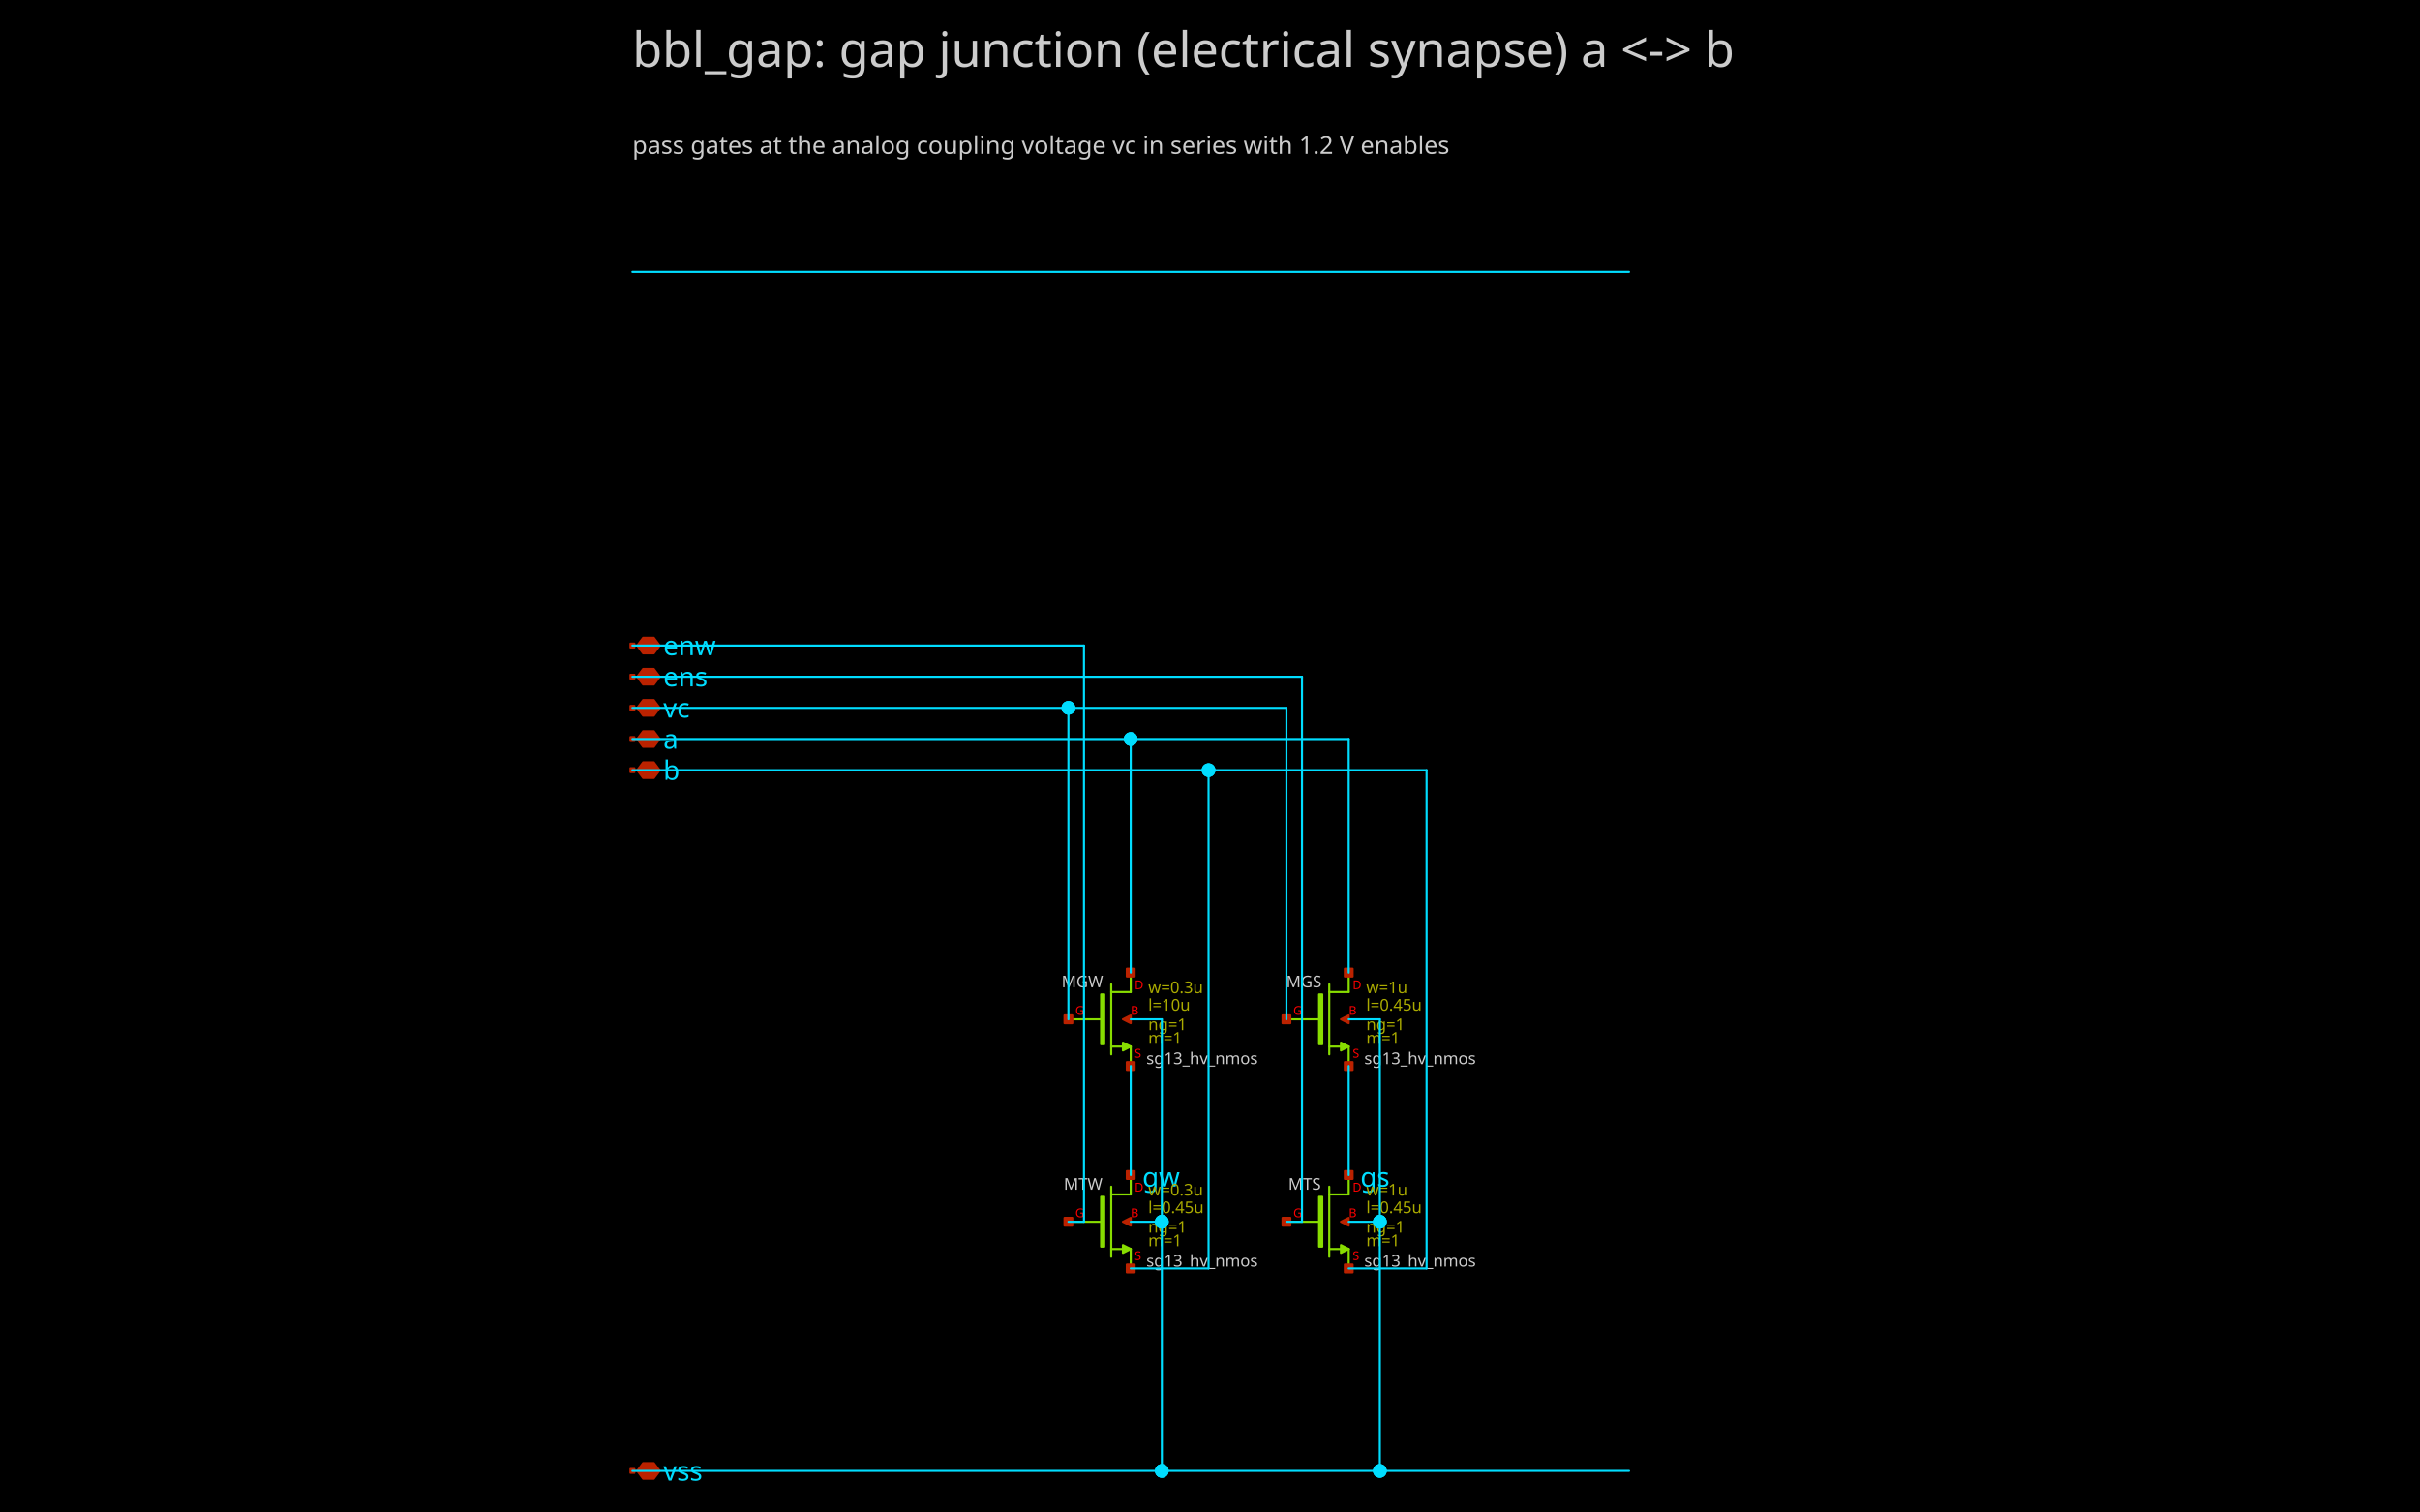
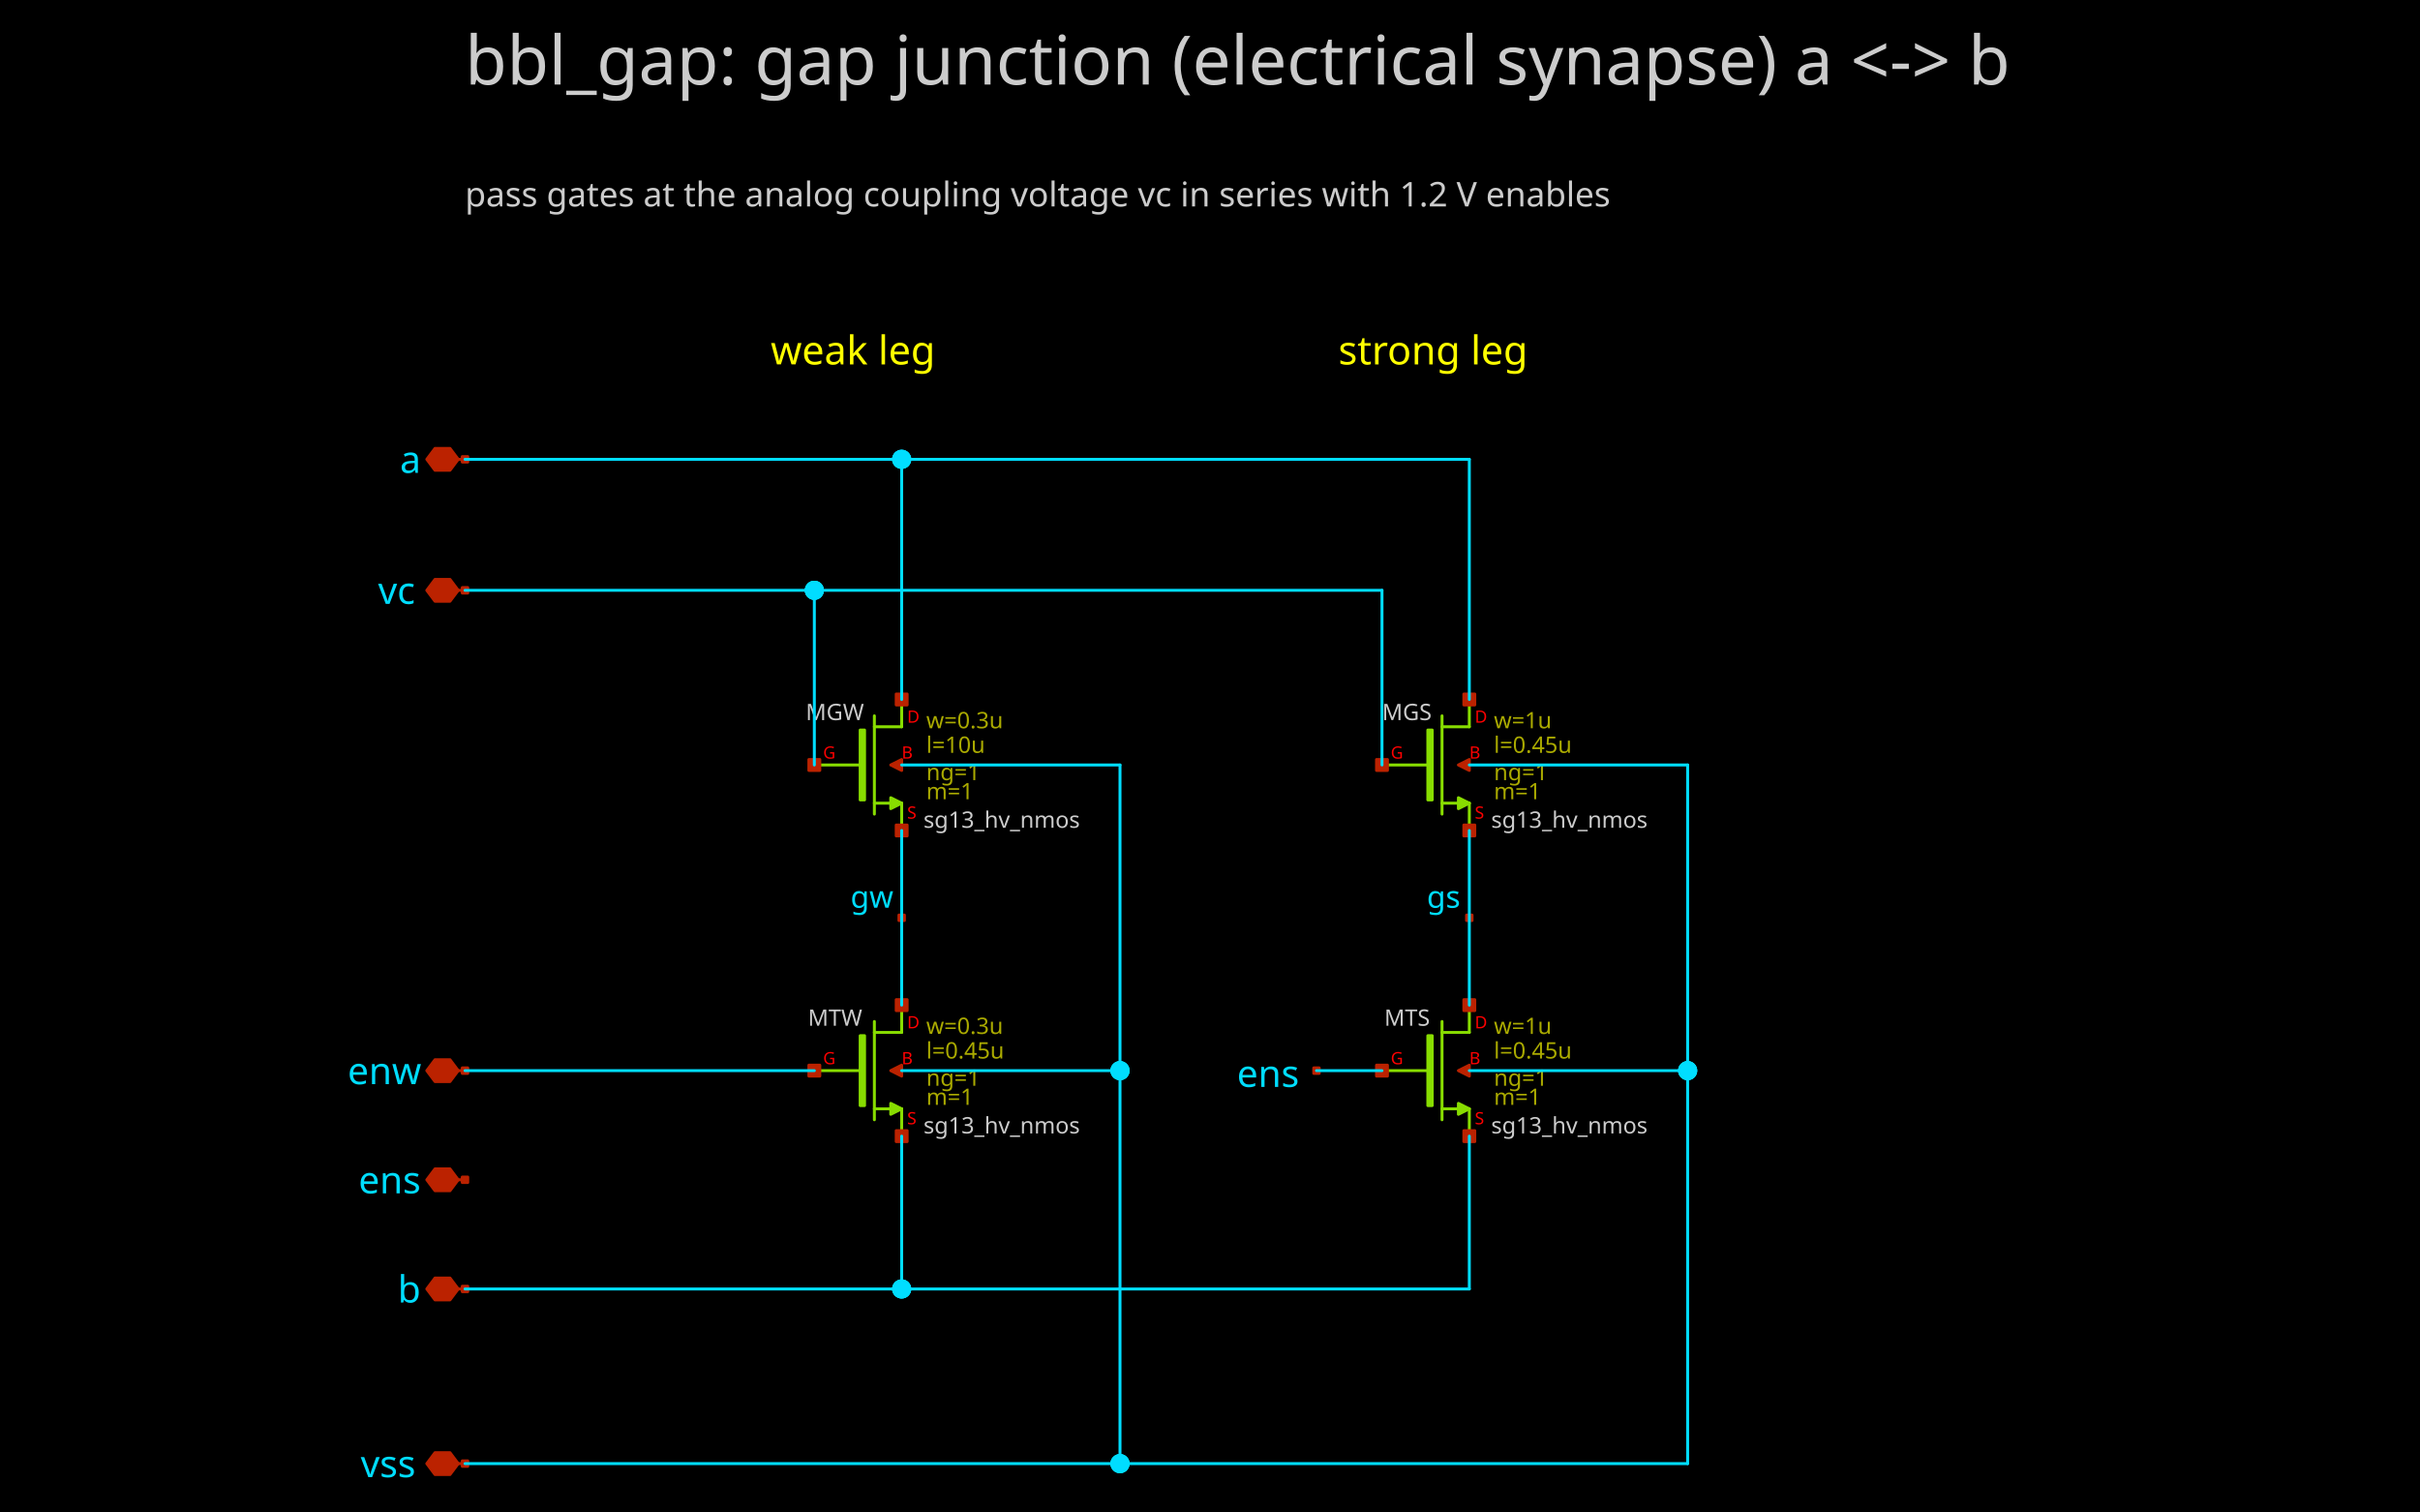
<svg xmlns="http://www.w3.org/2000/svg" width="1111" height="694" version="1.1">
  <style type="text/css">
.l0{
  fill: #000000;
  stroke: #000000;
  stroke-linecap:round;
  stroke-linejoin:round;
-   stroke-width: 0.965;
+   stroke-width: 1.353;
}
.l1{
  fill: #00ddff;
  stroke: #00ddff;
  stroke-linecap:round;
  stroke-linejoin:round;
-   stroke-width: 0.965;
+   stroke-width: 1.353;
}
.l2{
  fill: #4f4f4f; fill-opacity: 0.2;
  stroke: #4f4f4f;
  stroke-linecap:round;
  stroke-linejoin:round;
-   stroke-width: 0.965;
+   stroke-width: 1.353;
}
.l3{
  fill: #cccccc; fill-opacity: 0.5;
  stroke: #cccccc;
  stroke-linecap:round;
  stroke-linejoin:round;
-   stroke-width: 0.965;
+   stroke-width: 1.353;
}
.l4{
  fill: #88dd00;
  stroke: #88dd00;
  stroke-linecap:round;
  stroke-linejoin:round;
-   stroke-width: 0.965;
+   stroke-width: 1.353;
}
.l5{
  fill: #bb2200;
  stroke: #bb2200;
  stroke-linecap:round;
  stroke-linejoin:round;
-   stroke-width: 0.965;
+   stroke-width: 1.353;
}
.l6{
  fill: #00aaff; fill-opacity: 0.5;
  stroke: #00aaff;
  stroke-linecap:round;
  stroke-linejoin:round;
-   stroke-width: 0.965;
+   stroke-width: 1.353;
}
.l7{
  fill: #ff0000; fill-opacity: 0.5;
  stroke: #ff0000;
  stroke-linecap:round;
  stroke-linejoin:round;
-   stroke-width: 0.965;
+   stroke-width: 1.353;
}
.l8{
  fill: #ffff00; fill-opacity: 0.5;
  stroke: #ffff00;
  stroke-linecap:round;
  stroke-linejoin:round;
-   stroke-width: 0.965;
+   stroke-width: 1.353;
}
.l9{
  fill: #ffffff; fill-opacity: 0.5;
  stroke: #ffffff;
  stroke-linecap:round;
  stroke-linejoin:round;
-   stroke-width: 0.965;
+   stroke-width: 1.353;
}
.l10{
  fill: #ff00ff;
  stroke: #ff00ff;
  stroke-linecap:round;
  stroke-linejoin:round;
-   stroke-width: 0.965;
+   stroke-width: 1.353;
}
.l11{
  fill: #00ff00; fill-opacity: 0.5;
  stroke: #00ff00;
  stroke-linecap:round;
  stroke-linejoin:round;
-   stroke-width: 0.965;
+   stroke-width: 1.353;
}
.l12{
  fill: #0044ff; fill-opacity: 0.5;
  stroke: #0044ff;
  stroke-linecap:round;
  stroke-linejoin:round;
-   stroke-width: 0.965;
+   stroke-width: 1.353;
}
.l13{
  fill: #aaaa00; fill-opacity: 0.5;
  stroke: #aaaa00;
  stroke-linecap:round;
  stroke-linejoin:round;
-   stroke-width: 0.965;
+   stroke-width: 1.353;
}
.l14{
  fill: #aaccaa; fill-opacity: 0.2;
  stroke: #aaccaa;
  stroke-linecap:round;
  stroke-linejoin:round;
-   stroke-width: 0.965;
+   stroke-width: 1.353;
}
.l15{
  fill: #ff7777; fill-opacity: 0.5;
  stroke: #ff7777;
  stroke-linecap:round;
  stroke-linejoin:round;
-   stroke-width: 0.965;
+   stroke-width: 1.353;
}
.l16{
  fill: #bfff81; fill-opacity: 0.5;
  stroke: #bfff81;
  stroke-linecap:round;
  stroke-linejoin:round;
-   stroke-width: 0.965;
+   stroke-width: 1.353;
}
.l17{
  fill: #00ffcc; fill-opacity: 0.2;
  stroke: #00ffcc;
  stroke-linecap:round;
  stroke-linejoin:round;
-   stroke-width: 0.965;
+   stroke-width: 1.353;
}
.l18{
  fill: #ce0097; fill-opacity: 0.5;
  stroke: #ce0097;
  stroke-linecap:round;
  stroke-linejoin:round;
-   stroke-width: 0.965;
+   stroke-width: 1.353;
}
.l19{
  fill: #d2d46b; fill-opacity: 0.2;
  stroke: #d2d46b;
  stroke-linecap:round;
  stroke-linejoin:round;
-   stroke-width: 0.965;
+   stroke-width: 1.353;
}
.l20{
  fill: #ef6158; fill-opacity: 0.2;
  stroke: #ef6158;
  stroke-linecap:round;
  stroke-linejoin:round;
-   stroke-width: 0.965;
+   stroke-width: 1.353;
}
.l21{
  fill: #fdb200; fill-opacity: 0.2;
  stroke: #fdb200;
  stroke-linecap:round;
  stroke-linejoin:round;
-   stroke-width: 0.965;
+   stroke-width: 1.353;
}
text {font-family: Sans-Serif;}
</style>
  <rect class="l0" x="0" y="0" width="1111" height="694" />
-   <path class="l4" d="M510.158 451.869L510.158 484.04" />
-   <path class="l4" d="M519.095 446.507L519.095 455.443" />
-   <path class="l4" d="M519.095 480.465L519.095 489.402" />
-   <path class="l4" d="M510.158 480.465L519.095 480.465" />
-   <path class="l4" d="M510.158 455.443L519.095 455.443" />
-   <path class="l4" d="M490.498 467.954L506.226 467.954" />
-   <path class="l4" d="M515.52 482.253L519.095 480.465L515.52 478.678L515.52 482.253" />
-   <path class="l4" d="M505.511 456.516L506.941 456.516L506.941 479.393L505.511 479.393L505.511 456.516z" />
-   <path class="l4" d="M610.246 451.869L610.246 484.04" />
-   <path class="l4" d="M619.183 446.507L619.183 455.443" />
-   <path class="l4" d="M619.183 480.465L619.183 489.402" />
-   <path class="l4" d="M610.246 480.465L619.183 480.465" />
-   <path class="l4" d="M610.246 455.443L619.183 455.443" />
-   <path class="l4" d="M590.586 467.954L606.314 467.954" />
-   <path class="l4" d="M615.608 482.253L619.183 480.465L615.608 478.678L615.608 482.253" />
-   <path class="l4" d="M605.599 456.516L607.029 456.516L607.029 479.393L605.599 479.393L605.599 456.516z" />
-   <path class="l4" d="M510.158 544.808L510.158 576.979" />
-   <path class="l4" d="M519.095 539.446L519.095 548.382" />
-   <path class="l4" d="M519.095 573.404L519.095 582.34" />
-   <path class="l4" d="M510.158 573.404L519.095 573.404" />
-   <path class="l4" d="M510.158 548.382L519.095 548.382" />
-   <path class="l4" d="M490.498 560.893L506.226 560.893" />
-   <path class="l4" d="M515.52 575.191L519.095 573.404L515.52 571.617L515.52 575.191" />
-   <path class="l4" d="M505.511 549.454L506.941 549.454L506.941 572.332L505.511 572.332L505.511 549.454z" />
-   <path class="l4" d="M610.246 544.808L610.246 576.979" />
-   <path class="l4" d="M619.183 539.446L619.183 548.382" />
-   <path class="l4" d="M619.183 573.404L619.183 582.34" />
-   <path class="l4" d="M610.246 573.404L619.183 573.404" />
-   <path class="l4" d="M610.246 548.382L619.183 548.382" />
-   <path class="l4" d="M590.586 560.893L606.314 560.893" />
-   <path class="l4" d="M615.608 575.191L619.183 573.404L615.608 571.617L615.608 575.191" />
-   <path class="l4" d="M605.599 549.454L607.029 549.454L607.029 572.332L605.599 572.332L605.599 549.454z" />
-   <path class="l5" d="M518.201 538.552L519.988 538.552L519.988 540.339L518.201 540.339L518.201 538.552z" />
-   <path class="l5" d="M618.289 538.552L620.076 538.552L620.076 540.339L618.289 540.339L618.289 538.552z" />
-   <path class="l5" d="M519.095 469.742L515.52 467.954L519.095 466.167L519.095 469.742" />
-   <path class="l5" d="M517.307 444.72L520.882 444.72L520.882 448.294L517.307 448.294L517.307 444.72z" />
-   <path class="l5" d="M488.711 466.167L492.286 466.167L492.286 469.742L488.711 469.742L488.711 466.167z" />
-   <path class="l5" d="M517.307 487.614L520.882 487.614L520.882 491.189L517.307 491.189L517.307 487.614z" />
-   <path class="l5" d="M519.039 467.898L519.151 467.898L519.151 468.01L519.039 468.01L519.039 467.898z" />
-   <path class="l5" d="M619.183 469.742L615.608 467.954L619.183 466.167L619.183 469.742" />
-   <path class="l5" d="M617.395 444.72L620.97 444.72L620.97 448.294L617.395 448.294L617.395 444.72z" />
-   <path class="l5" d="M588.799 466.167L592.373 466.167L592.373 469.742L588.799 469.742L588.799 466.167z" />
-   <path class="l5" d="M617.395 487.614L620.97 487.614L620.97 491.189L617.395 491.189L617.395 487.614z" />
-   <path class="l5" d="M619.127 467.898L619.238 467.898L619.238 468.01L619.127 468.01L619.127 467.898z" />
-   <path class="l5" d="M519.095 562.68L515.52 560.893L519.095 559.106L519.095 562.68" />
-   <path class="l5" d="M517.307 537.658L520.882 537.658L520.882 541.233L517.307 541.233L517.307 537.658z" />
-   <path class="l5" d="M488.711 559.106L492.286 559.106L492.286 562.68L488.711 562.68L488.711 559.106z" />
-   <path class="l5" d="M517.307 580.553L520.882 580.553L520.882 584.128L517.307 584.128L517.307 580.553z" />
-   <path class="l5" d="M519.039 560.837L519.151 560.837L519.151 560.949L519.039 560.949L519.039 560.837z" />
-   <path class="l5" d="M619.183 562.68L615.608 560.893L619.183 559.106L619.183 562.68" />
-   <path class="l5" d="M617.395 537.658L620.97 537.658L620.97 541.233L617.395 541.233L617.395 537.658z" />
-   <path class="l5" d="M588.799 559.106L592.373 559.106L592.373 562.68L588.799 562.68L588.799 559.106z" />
-   <path class="l5" d="M617.395 580.553L620.97 580.553L620.97 584.128L617.395 584.128L617.395 580.553z" />
-   <path class="l5" d="M619.127 560.837L619.238 560.837L619.238 560.949L619.127 560.949L619.127 560.837z" />
-   <path class="l5" d="M290.323 675.279L292.557 675.279" />
-   <path class="l5" d="M300.153 678.854L302.834 675.279L300.153 671.705L295.238 671.705L292.557 675.279L295.238 678.854L300.153 678.854" />
-   <path class="l5" d="M289.429 674.385L291.216 674.385L291.216 676.173L289.429 676.173L289.429 674.385z" />
-   <path class="l5" d="M290.323 339.27L292.557 339.27" />
-   <path class="l5" d="M300.153 342.845L302.834 339.27L300.153 335.695L295.238 335.695L292.557 339.27L295.238 342.845L300.153 342.845" />
-   <path class="l5" d="M289.429 338.376L291.216 338.376L291.216 340.164L289.429 340.164L289.429 338.376z" />
-   <path class="l5" d="M290.323 353.568L292.557 353.568" />
-   <path class="l5" d="M300.153 357.143L302.834 353.568L300.153 349.994L295.238 349.994L292.557 353.568L295.238 357.143L300.153 357.143" />
-   <path class="l5" d="M289.429 352.675L291.216 352.675L291.216 354.462L289.429 354.462L289.429 352.675z" />
-   <path class="l5" d="M290.323 324.972L292.557 324.972" />
-   <path class="l5" d="M300.153 328.546L302.834 324.972L300.153 321.397L295.238 321.397L292.557 324.972L295.238 328.546L300.153 328.546" />
-   <path class="l5" d="M289.429 324.078L291.216 324.078L291.216 325.865L289.429 325.865L289.429 324.078z" />
-   <path class="l5" d="M290.323 296.375L292.557 296.375" />
-   <path class="l5" d="M300.153 299.95L302.834 296.375L300.153 292.801L295.238 292.801L292.557 296.375L295.238 299.95L300.153 299.95" />
-   <path class="l5" d="M289.429 295.482L291.216 295.482L291.216 297.269L289.429 297.269L289.429 295.482z" />
-   <path class="l5" d="M290.323 310.673L292.557 310.673" />
-   <path class="l5" d="M300.153 314.248L302.834 310.673L300.153 307.099L295.238 307.099L292.557 310.673L295.238 314.248L300.153 314.248" />
-   <path class="l5" d="M289.429 309.78L291.216 309.78L291.216 311.567L289.429 311.567L289.429 309.78z" />
-   <text fill="#00ddff" xml:space="preserve" font-size="12.268" transform="translate(524.457, 544.776)">gw</text>
-   <text fill="#00ddff" xml:space="preserve" font-size="12.268" transform="translate(624.544, 544.776)">gs</text>
-   <text fill="#cccccc" xml:space="preserve" font-size="7.435" transform="translate(487.371, 453.258)">MGW</text>
-   <text fill="#ff0000" xml:space="preserve" font-size="5.576" transform="translate(493.647, 465.869)">G</text>
-   <text fill="#cccccc" xml:space="preserve" font-size="7.435" transform="translate(526.244, 488.518)">sg13_hv_nmos</text>
-   <text fill="#ff0000" xml:space="preserve" font-size="5.576" transform="translate(520.882, 485.529)">S</text>
-   <text fill="#ff0000" xml:space="preserve" font-size="5.576" transform="translate(520.882, 454.111)">D</text>
-   <text fill="#ff0000" xml:space="preserve" font-size="5.576" transform="translate(519.095, 465.869)">B</text>
-   <text fill="#aaaa00" xml:space="preserve" font-size="7.435" transform="translate(527.138, 479.174)">m=1</text>
-   <text fill="#aaaa00" xml:space="preserve" font-size="7.435" transform="translate(527.138, 472.918)">ng=1</text>
-   <text fill="#aaaa00" xml:space="preserve" font-size="7.435" transform="translate(527.138, 463.982)">l=10u</text>
-   <text fill="#aaaa00" xml:space="preserve" font-size="7.435" transform="translate(527.138, 455.939)">w=0.3u</text>
-   <text fill="#cccccc" xml:space="preserve" font-size="7.435" transform="translate(590.459, 453.258)">MGS</text>
-   <text fill="#ff0000" xml:space="preserve" font-size="5.576" transform="translate(593.735, 465.869)">G</text>
-   <text fill="#cccccc" xml:space="preserve" font-size="7.435" transform="translate(626.332, 488.518)">sg13_hv_nmos</text>
-   <text fill="#ff0000" xml:space="preserve" font-size="5.576" transform="translate(620.97, 485.529)">S</text>
-   <text fill="#ff0000" xml:space="preserve" font-size="5.576" transform="translate(620.97, 454.111)">D</text>
-   <text fill="#ff0000" xml:space="preserve" font-size="5.576" transform="translate(619.183, 465.869)">B</text>
-   <text fill="#aaaa00" xml:space="preserve" font-size="7.435" transform="translate(627.225, 479.174)">m=1</text>
-   <text fill="#aaaa00" xml:space="preserve" font-size="7.435" transform="translate(627.225, 472.918)">ng=1</text>
-   <text fill="#aaaa00" xml:space="preserve" font-size="7.435" transform="translate(627.225, 463.982)">l=0.45u</text>
-   <text fill="#aaaa00" xml:space="preserve" font-size="7.435" transform="translate(627.225, 455.939)">w=1u</text>
-   <text fill="#cccccc" xml:space="preserve" font-size="7.435" transform="translate(488.371, 546.197)">MTW</text>
-   <text fill="#ff0000" xml:space="preserve" font-size="5.576" transform="translate(493.647, 558.807)">G</text>
-   <text fill="#cccccc" xml:space="preserve" font-size="7.435" transform="translate(526.244, 581.457)">sg13_hv_nmos</text>
-   <text fill="#ff0000" xml:space="preserve" font-size="5.576" transform="translate(520.882, 578.467)">S</text>
-   <text fill="#ff0000" xml:space="preserve" font-size="5.576" transform="translate(520.882, 547.049)">D</text>
-   <text fill="#ff0000" xml:space="preserve" font-size="5.576" transform="translate(519.095, 558.807)">B</text>
-   <text fill="#aaaa00" xml:space="preserve" font-size="7.435" transform="translate(527.138, 572.112)">m=1</text>
-   <text fill="#aaaa00" xml:space="preserve" font-size="7.435" transform="translate(527.138, 565.857)">ng=1</text>
-   <text fill="#aaaa00" xml:space="preserve" font-size="7.435" transform="translate(527.138, 556.92)">l=0.45u</text>
-   <text fill="#aaaa00" xml:space="preserve" font-size="7.435" transform="translate(527.138, 548.878)">w=0.3u</text>
-   <text fill="#cccccc" xml:space="preserve" font-size="7.435" transform="translate(591.459, 546.197)">MTS</text>
-   <text fill="#ff0000" xml:space="preserve" font-size="5.576" transform="translate(593.735, 558.807)">G</text>
-   <text fill="#cccccc" xml:space="preserve" font-size="7.435" transform="translate(626.332, 581.457)">sg13_hv_nmos</text>
-   <text fill="#ff0000" xml:space="preserve" font-size="5.576" transform="translate(620.97, 578.467)">S</text>
-   <text fill="#ff0000" xml:space="preserve" font-size="5.576" transform="translate(620.97, 547.049)">D</text>
-   <text fill="#ff0000" xml:space="preserve" font-size="5.576" transform="translate(619.183, 558.807)">B</text>
-   <text fill="#aaaa00" xml:space="preserve" font-size="7.435" transform="translate(627.225, 572.112)">m=1</text>
-   <text fill="#aaaa00" xml:space="preserve" font-size="7.435" transform="translate(627.225, 565.857)">ng=1</text>
-   <text fill="#aaaa00" xml:space="preserve" font-size="7.435" transform="translate(627.225, 556.92)">l=0.45u</text>
-   <text fill="#aaaa00" xml:space="preserve" font-size="7.435" transform="translate(627.225, 548.878)">w=1u</text>
-   <text fill="#00ddff" xml:space="preserve" font-size="12.268" transform="translate(304.509, 679.716)">vss</text>
-   <text fill="#00ddff" xml:space="preserve" font-size="12.268" transform="translate(304.509, 343.707)">a</text>
-   <text fill="#00ddff" xml:space="preserve" font-size="12.268" transform="translate(304.509, 358.005)">b</text>
-   <text fill="#00ddff" xml:space="preserve" font-size="12.268" transform="translate(304.509, 329.409)">vc</text>
-   <text fill="#00ddff" xml:space="preserve" font-size="12.268" transform="translate(304.509, 300.812)">enw</text>
-   <text fill="#00ddff" xml:space="preserve" font-size="12.268" transform="translate(304.509, 315.11)">ens</text>
-   <path class="l1" d="M290.323 124.796L747.867 124.796" />
-   <path class="l1" d="M633.481 675.279L747.867 675.279" />
-   <path class="l1" d="M519.095 489.402L519.095 539.446" />
-   <path class="l1" d="M619.183 489.402L619.183 539.446" />
-   <path class="l1" d="M519.095 467.954L533.393 467.954" />
-   <path class="l1" d="M533.393 560.893L533.393 675.279" />
-   <path class="l1" d="M619.183 467.954L633.481 467.954" />
-   <path class="l1" d="M633.481 560.893L633.481 675.279" />
-   <path class="l1" d="M519.095 560.893L533.393 560.893" />
-   <path class="l1" d="M619.183 560.893L633.481 560.893" />
-   <path class="l1" d="M490.498 324.972L490.498 467.954" />
-   <path class="l1" d="M519.095 339.27L519.095 446.507" />
-   <path class="l1" d="M590.586 324.972L590.586 467.954" />
-   <path class="l1" d="M619.183 339.27L619.183 446.507" />
-   <path class="l1" d="M490.498 560.893L497.647 560.893" />
-   <path class="l1" d="M497.647 296.375L497.647 560.893" />
-   <path class="l1" d="M519.095 582.34L554.84 582.34" />
-   <path class="l1" d="M554.84 353.568L554.84 582.34" />
-   <path class="l1" d="M590.586 560.893L597.735 560.893" />
-   <path class="l1" d="M597.735 310.673L597.735 560.893" />
-   <path class="l1" d="M619.183 582.34L654.928 582.34" />
-   <path class="l1" d="M654.928 353.568L654.928 582.34" />
-   <path class="l1" d="M290.323 296.375L497.647 296.375" />
-   <path class="l1" d="M290.323 310.673L597.735 310.673" />
-   <path class="l1" d="M490.498 324.972L590.586 324.972" />
-   <path class="l1" d="M519.095 339.27L619.183 339.27" />
-   <path class="l1" d="M554.84 353.568L654.928 353.568" />
-   <path class="l1" d="M290.323 675.279L533.393 675.279" />
-   <path class="l1" d="M533.393 675.279L633.481 675.279" />
-   <path class="l1" d="M533.393 467.954L533.393 560.893" />
-   <path class="l1" d="M633.481 467.954L633.481 560.893" />
-   <path class="l1" d="M290.323 324.972L490.498 324.972" />
-   <path class="l1" d="M290.323 339.27L519.095 339.27" />
-   <path class="l1" d="M290.323 353.568L554.84 353.568" />
-   <circle class="l1" cx="519.095" cy="339.27" r="2.645" />
-   <circle class="l1" cx="490.498" cy="324.972" r="2.645" />
-   <circle class="l1" cx="554.84" cy="353.568" r="2.645" />
-   <circle class="l1" cx="533.393" cy="675.279" r="2.645" />
-   <circle class="l1" cx="519.095" cy="339.27" r="2.645" />
-   <circle class="l1" cx="490.498" cy="324.972" r="2.645" />
-   <circle class="l1" cx="519.095" cy="339.27" r="2.645" />
-   <circle class="l1" cx="490.498" cy="324.972" r="2.645" />
-   <circle class="l1" cx="633.481" cy="560.893" r="2.645" />
-   <circle class="l1" cx="533.393" cy="560.893" r="2.645" />
-   <circle class="l1" cx="554.84" cy="353.568" r="2.645" />
-   <circle class="l1" cx="554.84" cy="353.568" r="2.645" />
-   <circle class="l1" cx="633.481" cy="560.893" r="2.645" />
-   <circle class="l1" cx="533.393" cy="560.893" r="2.645" />
-   <circle class="l1" cx="633.481" cy="560.893" r="2.645" />
-   <circle class="l1" cx="633.481" cy="675.279" r="2.645" />
-   <circle class="l1" cx="533.393" cy="560.893" r="2.645" />
-   <circle class="l1" cx="533.393" cy="675.279" r="2.645" />
-   <circle class="l1" cx="533.393" cy="675.279" r="2.645" />
-   <circle class="l1" cx="633.481" cy="675.279" r="2.645" />
-   <circle class="l1" cx="633.481" cy="675.279" r="2.645" />
-   <text fill="#cccccc" xml:space="preserve" font-size="22.305" transform="translate(290.323, 30.6632)">bbl_gap: gap junction (electrical synapse) a &lt;-&gt; b</text>
-   <text fill="#cccccc" xml:space="preserve" font-size="11.153" transform="translate(290.323, 70.5805)">pass gates at the analog coupling voltage vc in series with 1.2 V enables</text>
+   <path class="l4" d="M401.418 328.645L401.418 373.749" />
+   <path class="l4" d="M413.947 321.128L413.947 333.657" />
+   <path class="l4" d="M413.947 368.738L413.947 381.267" />
+   <path class="l4" d="M401.418 368.738L413.947 368.738" />
+   <path class="l4" d="M401.418 333.657L413.947 333.657" />
+   <path class="l4" d="M373.855 351.197L395.906 351.197" />
+   <path class="l4" d="M408.936 371.244L413.947 368.738L408.936 366.232L408.936 371.244" />
+   <path class="l4" d="M394.903 335.16L396.908 335.16L396.908 367.234L394.903 367.234L394.903 335.16z" />
+   <path class="l4" d="M401.418 468.969L401.418 514.073" />
+   <path class="l4" d="M413.947 461.452L413.947 473.981" />
+   <path class="l4" d="M413.947 509.062L413.947 521.591" />
+   <path class="l4" d="M401.418 509.062L413.947 509.062" />
+   <path class="l4" d="M401.418 473.981L413.947 473.981" />
+   <path class="l4" d="M373.855 491.521L395.906 491.521" />
+   <path class="l4" d="M408.936 511.568L413.947 509.062L408.936 506.556L408.936 511.568" />
+   <path class="l4" d="M394.903 475.484L396.908 475.484L396.908 507.558L394.903 507.558L394.903 475.484z" />
+   <path class="l4" d="M662.02 328.645L662.02 373.749" />
+   <path class="l4" d="M674.549 321.128L674.549 333.657" />
+   <path class="l4" d="M674.549 368.738L674.549 381.267" />
+   <path class="l4" d="M662.02 368.738L674.549 368.738" />
+   <path class="l4" d="M662.02 333.657L674.549 333.657" />
+   <path class="l4" d="M634.457 351.197L656.508 351.197" />
+   <path class="l4" d="M669.538 371.244L674.549 368.738L669.538 366.232L669.538 371.244" />
+   <path class="l4" d="M655.505 335.16L657.51 335.16L657.51 367.234L655.505 367.234L655.505 335.16z" />
+   <path class="l4" d="M662.02 468.969L662.02 514.073" />
+   <path class="l4" d="M674.549 461.452L674.549 473.981" />
+   <path class="l4" d="M674.549 509.062L674.549 521.591" />
+   <path class="l4" d="M662.02 509.062L674.549 509.062" />
+   <path class="l4" d="M662.02 473.981L674.549 473.981" />
+   <path class="l4" d="M634.457 491.521L656.508 491.521" />
+   <path class="l4" d="M669.538 511.568L674.549 509.062L669.538 506.556L669.538 511.568" />
+   <path class="l4" d="M655.505 475.484L657.51 475.484L657.51 507.558L655.505 507.558L655.505 475.484z" />
+   <path class="l5" d="M413.947 353.703L408.936 351.197L413.947 348.691L413.947 353.703" />
+   <path class="l5" d="M411.441 318.622L416.453 318.622L416.453 323.634L411.441 323.634L411.441 318.622z" />
+   <path class="l5" d="M371.349 348.691L376.36 348.691L376.36 353.703L371.349 353.703L371.349 348.691z" />
+   <path class="l5" d="M411.441 378.761L416.453 378.761L416.453 383.772L411.441 383.772L411.441 378.761z" />
+   <path class="l5" d="M413.869 351.119L414.026 351.119L414.026 351.276L413.869 351.276L413.869 351.119z" />
+   <path class="l5" d="M413.947 494.027L408.936 491.521L413.947 489.016L413.947 494.027" />
+   <path class="l5" d="M411.441 458.946L416.453 458.946L416.453 463.958L411.441 463.958L411.441 458.946z" />
+   <path class="l5" d="M371.349 489.016L376.36 489.016L376.36 494.027L371.349 494.027L371.349 489.016z" />
+   <path class="l5" d="M411.441 519.085L416.453 519.085L416.453 524.097L411.441 524.097L411.441 519.085z" />
+   <path class="l5" d="M413.869 491.443L414.026 491.443L414.026 491.6L413.869 491.6L413.869 491.443z" />
+   <path class="l5" d="M674.549 353.703L669.538 351.197L674.549 348.691L674.549 353.703" />
+   <path class="l5" d="M672.043 318.622L677.055 318.622L677.055 323.634L672.043 323.634L672.043 318.622z" />
+   <path class="l5" d="M631.951 348.691L636.962 348.691L636.962 353.703L631.951 353.703L631.951 348.691z" />
+   <path class="l5" d="M672.043 378.761L677.055 378.761L677.055 383.772L672.043 383.772L672.043 378.761z" />
+   <path class="l5" d="M674.471 351.119L674.628 351.119L674.628 351.276L674.471 351.276L674.471 351.119z" />
+   <path class="l5" d="M674.549 494.027L669.538 491.521L674.549 489.016L674.549 494.027" />
+   <path class="l5" d="M672.043 458.946L677.055 458.946L677.055 463.958L672.043 463.958L672.043 458.946z" />
+   <path class="l5" d="M631.951 489.016L636.962 489.016L636.962 494.027L631.951 494.027L631.951 489.016z" />
+   <path class="l5" d="M672.043 519.085L677.055 519.085L677.055 524.097L672.043 524.097L672.043 519.085z" />
+   <path class="l5" d="M674.471 491.443L674.628 491.443L674.628 491.6L674.471 491.6L674.471 491.443z" />
+   <path class="l5" d="M412.694 420.106L415.2 420.106L415.2 422.612L412.694 422.612L412.694 420.106z" />
+   <path class="l5" d="M673.296 420.106L675.802 420.106L675.802 422.612L673.296 422.612L673.296 420.106z" />
+   <path class="l5" d="M603.134 490.268L605.64 490.268L605.64 492.774L603.134 492.774L603.134 490.268z" />
+   <path class="l5" d="M210.352 671.938L213.484 671.938" />
+   <path class="l5" d="M199.702 676.95L195.944 671.938L199.702 666.927L206.593 666.927L210.352 671.938L206.593 676.95L199.702 676.95" />
+   <path class="l5" d="M212.231 670.685L214.737 670.685L214.737 673.191L212.231 673.191L212.231 670.685z" />
+   <path class="l5" d="M210.352 210.873L213.484 210.873" />
+   <path class="l5" d="M199.702 215.885L195.944 210.873L199.702 205.861L206.593 205.861L210.352 210.873L206.593 215.885L199.702 215.885" />
+   <path class="l5" d="M212.231 209.62L214.737 209.62L214.737 212.126L212.231 212.126L212.231 209.62z" />
+   <path class="l5" d="M210.352 591.753L213.484 591.753" />
+   <path class="l5" d="M199.702 596.764L195.944 591.753L199.702 586.741L206.593 586.741L210.352 591.753L206.593 596.764L199.702 596.764" />
+   <path class="l5" d="M212.231 590.5L214.737 590.5L214.737 593.006L212.231 593.006L212.231 590.5z" />
+   <path class="l5" d="M210.352 271.012L213.484 271.012" />
+   <path class="l5" d="M199.702 276.024L195.944 271.012L199.702 266L206.593 266L210.352 271.012L206.593 276.024L199.702 276.024" />
+   <path class="l5" d="M212.231 269.759L214.737 269.759L214.737 272.265L212.231 272.265L212.231 269.759z" />
+   <path class="l5" d="M210.352 491.521L213.484 491.521" />
+   <path class="l5" d="M199.702 496.533L195.944 491.521L199.702 486.51L206.593 486.51L210.352 491.521L206.593 496.533L199.702 496.533" />
+   <path class="l5" d="M212.231 490.268L214.737 490.268L214.737 492.774L212.231 492.774L212.231 490.268z" />
+   <path class="l5" d="M210.352 541.637L213.484 541.637" />
+   <path class="l5" d="M199.702 546.649L195.944 541.637L199.702 536.626L206.593 536.626L210.352 541.637L206.593 546.649L199.702 546.649" />
+   <path class="l5" d="M212.231 540.384L214.737 540.384L214.737 542.89L212.231 542.89L212.231 540.384z" />
+   <text fill="#cccccc" xml:space="preserve" font-size="10.424" transform="translate(369.913, 330.593)">MGW</text>
+   <text fill="#ff0000" xml:space="preserve" font-size="7.818" transform="translate(377.878, 348.273)">G</text>
+   <text fill="#cccccc" xml:space="preserve" font-size="10.424" transform="translate(423.97, 380.028)">sg13_hv_nmos</text>
+   <text fill="#ff0000" xml:space="preserve" font-size="7.818" transform="translate(416.453, 375.837)">S</text>
+   <text fill="#ff0000" xml:space="preserve" font-size="7.818" transform="translate(416.453, 331.788)">D</text>
+   <text fill="#ff0000" xml:space="preserve" font-size="7.818" transform="translate(413.947, 348.273)">B</text>
+   <text fill="#aaaa00" xml:space="preserve" font-size="10.424" transform="translate(425.223, 366.927)">m=1</text>
+   <text fill="#aaaa00" xml:space="preserve" font-size="10.424" transform="translate(425.223, 358.156)">ng=1</text>
+   <text fill="#aaaa00" xml:space="preserve" font-size="10.424" transform="translate(425.223, 345.628)">l=10u</text>
+   <text fill="#aaaa00" xml:space="preserve" font-size="10.424" transform="translate(425.223, 334.351)">w=0.3u</text>
+   <text fill="#cccccc" xml:space="preserve" font-size="10.424" transform="translate(370.913, 470.917)">MTW</text>
+   <text fill="#ff0000" xml:space="preserve" font-size="7.818" transform="translate(377.878, 488.597)">G</text>
+   <text fill="#cccccc" xml:space="preserve" font-size="10.424" transform="translate(423.97, 520.352)">sg13_hv_nmos</text>
+   <text fill="#ff0000" xml:space="preserve" font-size="7.818" transform="translate(416.453, 516.161)">S</text>
+   <text fill="#ff0000" xml:space="preserve" font-size="7.818" transform="translate(416.453, 472.112)">D</text>
+   <text fill="#ff0000" xml:space="preserve" font-size="7.818" transform="translate(413.947, 488.597)">B</text>
+   <text fill="#aaaa00" xml:space="preserve" font-size="10.424" transform="translate(425.223, 507.251)">m=1</text>
+   <text fill="#aaaa00" xml:space="preserve" font-size="10.424" transform="translate(425.223, 498.481)">ng=1</text>
+   <text fill="#aaaa00" xml:space="preserve" font-size="10.424" transform="translate(425.223, 485.952)">l=0.45u</text>
+   <text fill="#aaaa00" xml:space="preserve" font-size="10.424" transform="translate(425.223, 474.676)">w=0.3u</text>
+   <text fill="#cccccc" xml:space="preserve" font-size="10.424" transform="translate(634.515, 330.593)">MGS</text>
+   <text fill="#ff0000" xml:space="preserve" font-size="7.818" transform="translate(638.48, 348.273)">G</text>
+   <text fill="#cccccc" xml:space="preserve" font-size="10.424" transform="translate(684.572, 380.028)">sg13_hv_nmos</text>
+   <text fill="#ff0000" xml:space="preserve" font-size="7.818" transform="translate(677.055, 375.837)">S</text>
+   <text fill="#ff0000" xml:space="preserve" font-size="7.818" transform="translate(677.055, 331.788)">D</text>
+   <text fill="#ff0000" xml:space="preserve" font-size="7.818" transform="translate(674.549, 348.273)">B</text>
+   <text fill="#aaaa00" xml:space="preserve" font-size="10.424" transform="translate(685.825, 366.927)">m=1</text>
+   <text fill="#aaaa00" xml:space="preserve" font-size="10.424" transform="translate(685.825, 358.156)">ng=1</text>
+   <text fill="#aaaa00" xml:space="preserve" font-size="10.424" transform="translate(685.825, 345.628)">l=0.45u</text>
+   <text fill="#aaaa00" xml:space="preserve" font-size="10.424" transform="translate(685.825, 334.351)">w=1u</text>
+   <text fill="#cccccc" xml:space="preserve" font-size="10.424" transform="translate(635.515, 470.917)">MTS</text>
+   <text fill="#ff0000" xml:space="preserve" font-size="7.818" transform="translate(638.48, 488.597)">G</text>
+   <text fill="#cccccc" xml:space="preserve" font-size="10.424" transform="translate(684.572, 520.352)">sg13_hv_nmos</text>
+   <text fill="#ff0000" xml:space="preserve" font-size="7.818" transform="translate(677.055, 516.161)">S</text>
+   <text fill="#ff0000" xml:space="preserve" font-size="7.818" transform="translate(677.055, 472.112)">D</text>
+   <text fill="#ff0000" xml:space="preserve" font-size="7.818" transform="translate(674.549, 488.597)">B</text>
+   <text fill="#aaaa00" xml:space="preserve" font-size="10.424" transform="translate(685.825, 507.251)">m=1</text>
+   <text fill="#aaaa00" xml:space="preserve" font-size="10.424" transform="translate(685.825, 498.481)">ng=1</text>
+   <text fill="#aaaa00" xml:space="preserve" font-size="10.424" transform="translate(685.825, 485.952)">l=0.45u</text>
+   <text fill="#aaaa00" xml:space="preserve" font-size="10.424" transform="translate(685.825, 474.676)">w=1u</text>
+   <text fill="#00ddff" xml:space="preserve" font-size="14.072" transform="translate(390.441, 416.743)">gw</text>
+   <text fill="#00ddff" xml:space="preserve" font-size="14.072" transform="translate(655.043, 416.743)">gs</text>
+   <text fill="#00ddff" xml:space="preserve" font-size="17.2" transform="translate(567.87, 498.995)">ens</text>
+   <text fill="#00ddff" xml:space="preserve" font-size="17.2" transform="translate(165.594, 678.159)">vss</text>
+   <text fill="#00ddff" xml:space="preserve" font-size="17.2" transform="translate(183.594, 217.094)">a</text>
+   <text fill="#00ddff" xml:space="preserve" font-size="17.2" transform="translate(182.594, 597.974)">b</text>
+   <text fill="#00ddff" xml:space="preserve" font-size="17.2" transform="translate(173.594, 277.233)">vc</text>
+   <text fill="#00ddff" xml:space="preserve" font-size="17.2" transform="translate(159.594, 497.742)">enw</text>
+   <text fill="#00ddff" xml:space="preserve" font-size="17.2" transform="translate(164.594, 547.858)">ens</text>
+   <path class="l1" d="M413.947 210.873L413.947 321.128" />
+   <path class="l1" d="M413.947 381.267L413.947 461.452" />
+   <path class="l1" d="M413.947 521.591L413.947 591.753" />
+   <path class="l1" d="M413.947 351.197L514.179 351.197" />
+   <path class="l1" d="M514.179 491.521L514.179 671.938" />
+   <path class="l1" d="M413.947 491.521L514.179 491.521" />
+   <path class="l1" d="M373.855 271.012L373.855 351.197" />
+   <path class="l1" d="M674.549 210.873L674.549 321.128" />
+   <path class="l1" d="M674.549 381.267L674.549 461.452" />
+   <path class="l1" d="M674.549 521.591L674.549 591.753" />
+   <path class="l1" d="M674.549 351.197L774.781 351.197" />
+   <path class="l1" d="M774.781 491.521L774.781 671.938" />
+   <path class="l1" d="M674.549 491.521L774.781 491.521" />
+   <path class="l1" d="M634.457 271.012L634.457 351.197" />
+   <path class="l1" d="M413.947 210.873L674.549 210.873" />
+   <path class="l1" d="M373.855 271.012L634.457 271.012" />
+   <path class="l1" d="M213.484 491.521L373.855 491.521" />
+   <path class="l1" d="M604.387 491.521L634.457 491.521" />
+   <path class="l1" d="M413.947 591.753L674.549 591.753" />
+   <path class="l1" d="M514.179 671.938L774.781 671.938" />
+   <path class="l1" d="M213.484 210.873L413.947 210.873" />
+   <path class="l1" d="M213.484 591.753L413.947 591.753" />
+   <path class="l1" d="M213.484 671.938L514.179 671.938" />
+   <path class="l1" d="M514.179 351.197L514.179 491.521" />
+   <path class="l1" d="M213.484 271.012L373.855 271.012" />
+   <path class="l1" d="M774.781 351.197L774.781 491.521" />
+   <circle class="l1" cx="373.855" cy="271.012" r="3.709" />
+   <circle class="l1" cx="373.855" cy="271.012" r="3.709" />
+   <circle class="l1" cx="514.179" cy="491.521" r="3.709" />
+   <circle class="l1" cx="413.947" cy="210.873" r="3.709" />
+   <circle class="l1" cx="413.947" cy="210.873" r="3.709" />
+   <circle class="l1" cx="373.855" cy="271.012" r="3.709" />
+   <circle class="l1" cx="514.179" cy="491.521" r="3.709" />
+   <circle class="l1" cx="514.179" cy="671.938" r="3.709" />
+   <circle class="l1" cx="413.947" cy="210.873" r="3.709" />
+   <circle class="l1" cx="514.179" cy="671.938" r="3.709" />
+   <circle class="l1" cx="514.179" cy="671.938" r="3.709" />
+   <circle class="l1" cx="413.947" cy="591.753" r="3.709" />
+   <circle class="l1" cx="413.947" cy="591.753" r="3.709" />
+   <circle class="l1" cx="514.179" cy="491.521" r="3.709" />
+   <circle class="l1" cx="413.947" cy="591.753" r="3.709" />
+   <circle class="l1" cx="774.781" cy="491.521" r="3.709" />
+   <circle class="l1" cx="774.781" cy="491.521" r="3.709" />
+   <circle class="l1" cx="774.781" cy="491.521" r="3.709" />
+   <text fill="#cccccc" xml:space="preserve" font-size="31.272" transform="translate(213.484, 38.8052)">bbl_gap: gap junction (electrical synapse) a &lt;-&gt; b</text>
+   <text fill="#cccccc" xml:space="preserve" font-size="15.636" transform="translate(213.484, 94.7697)">pass gates at the analog coupling voltage vc in series with 1.2 V enables</text>
+   <text fill="#ffff00" xml:space="preserve" font-size="18.242" transform="translate(353.808, 167.298)">weak leg</text>
+   <text fill="#ffff00" xml:space="preserve" font-size="18.242" transform="translate(614.41, 167.298)">strong leg</text>
</svg>
